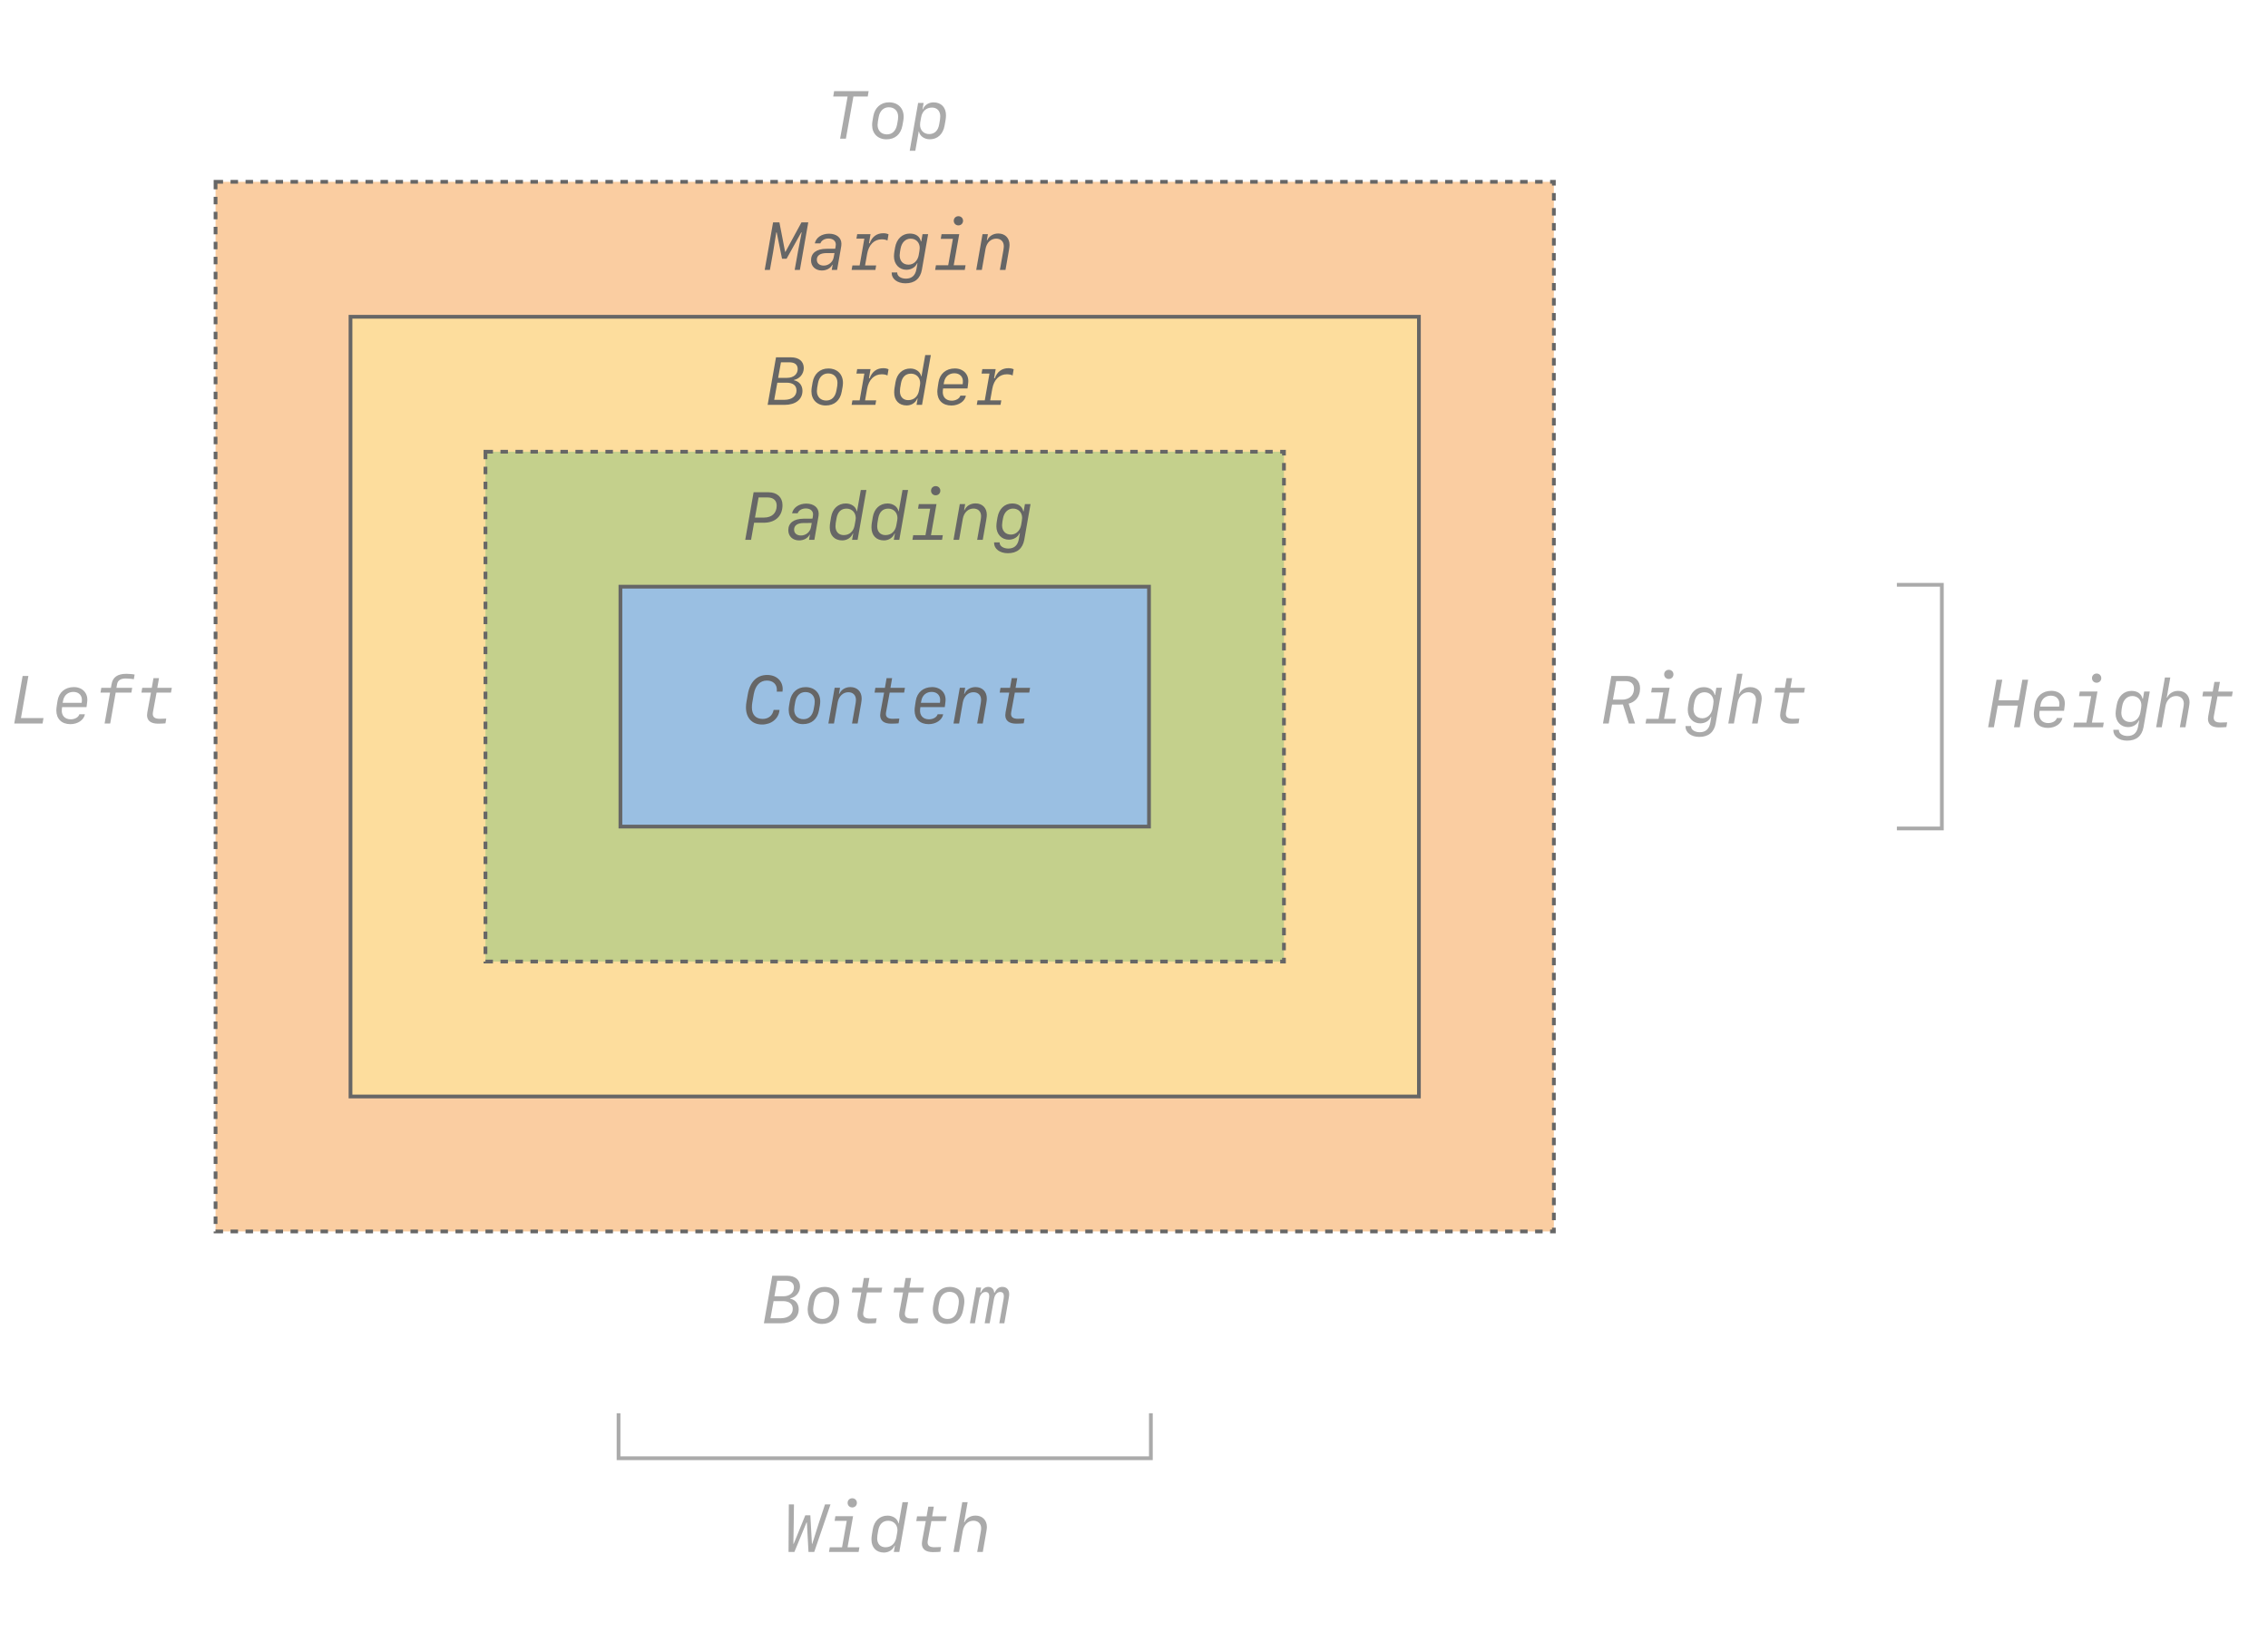
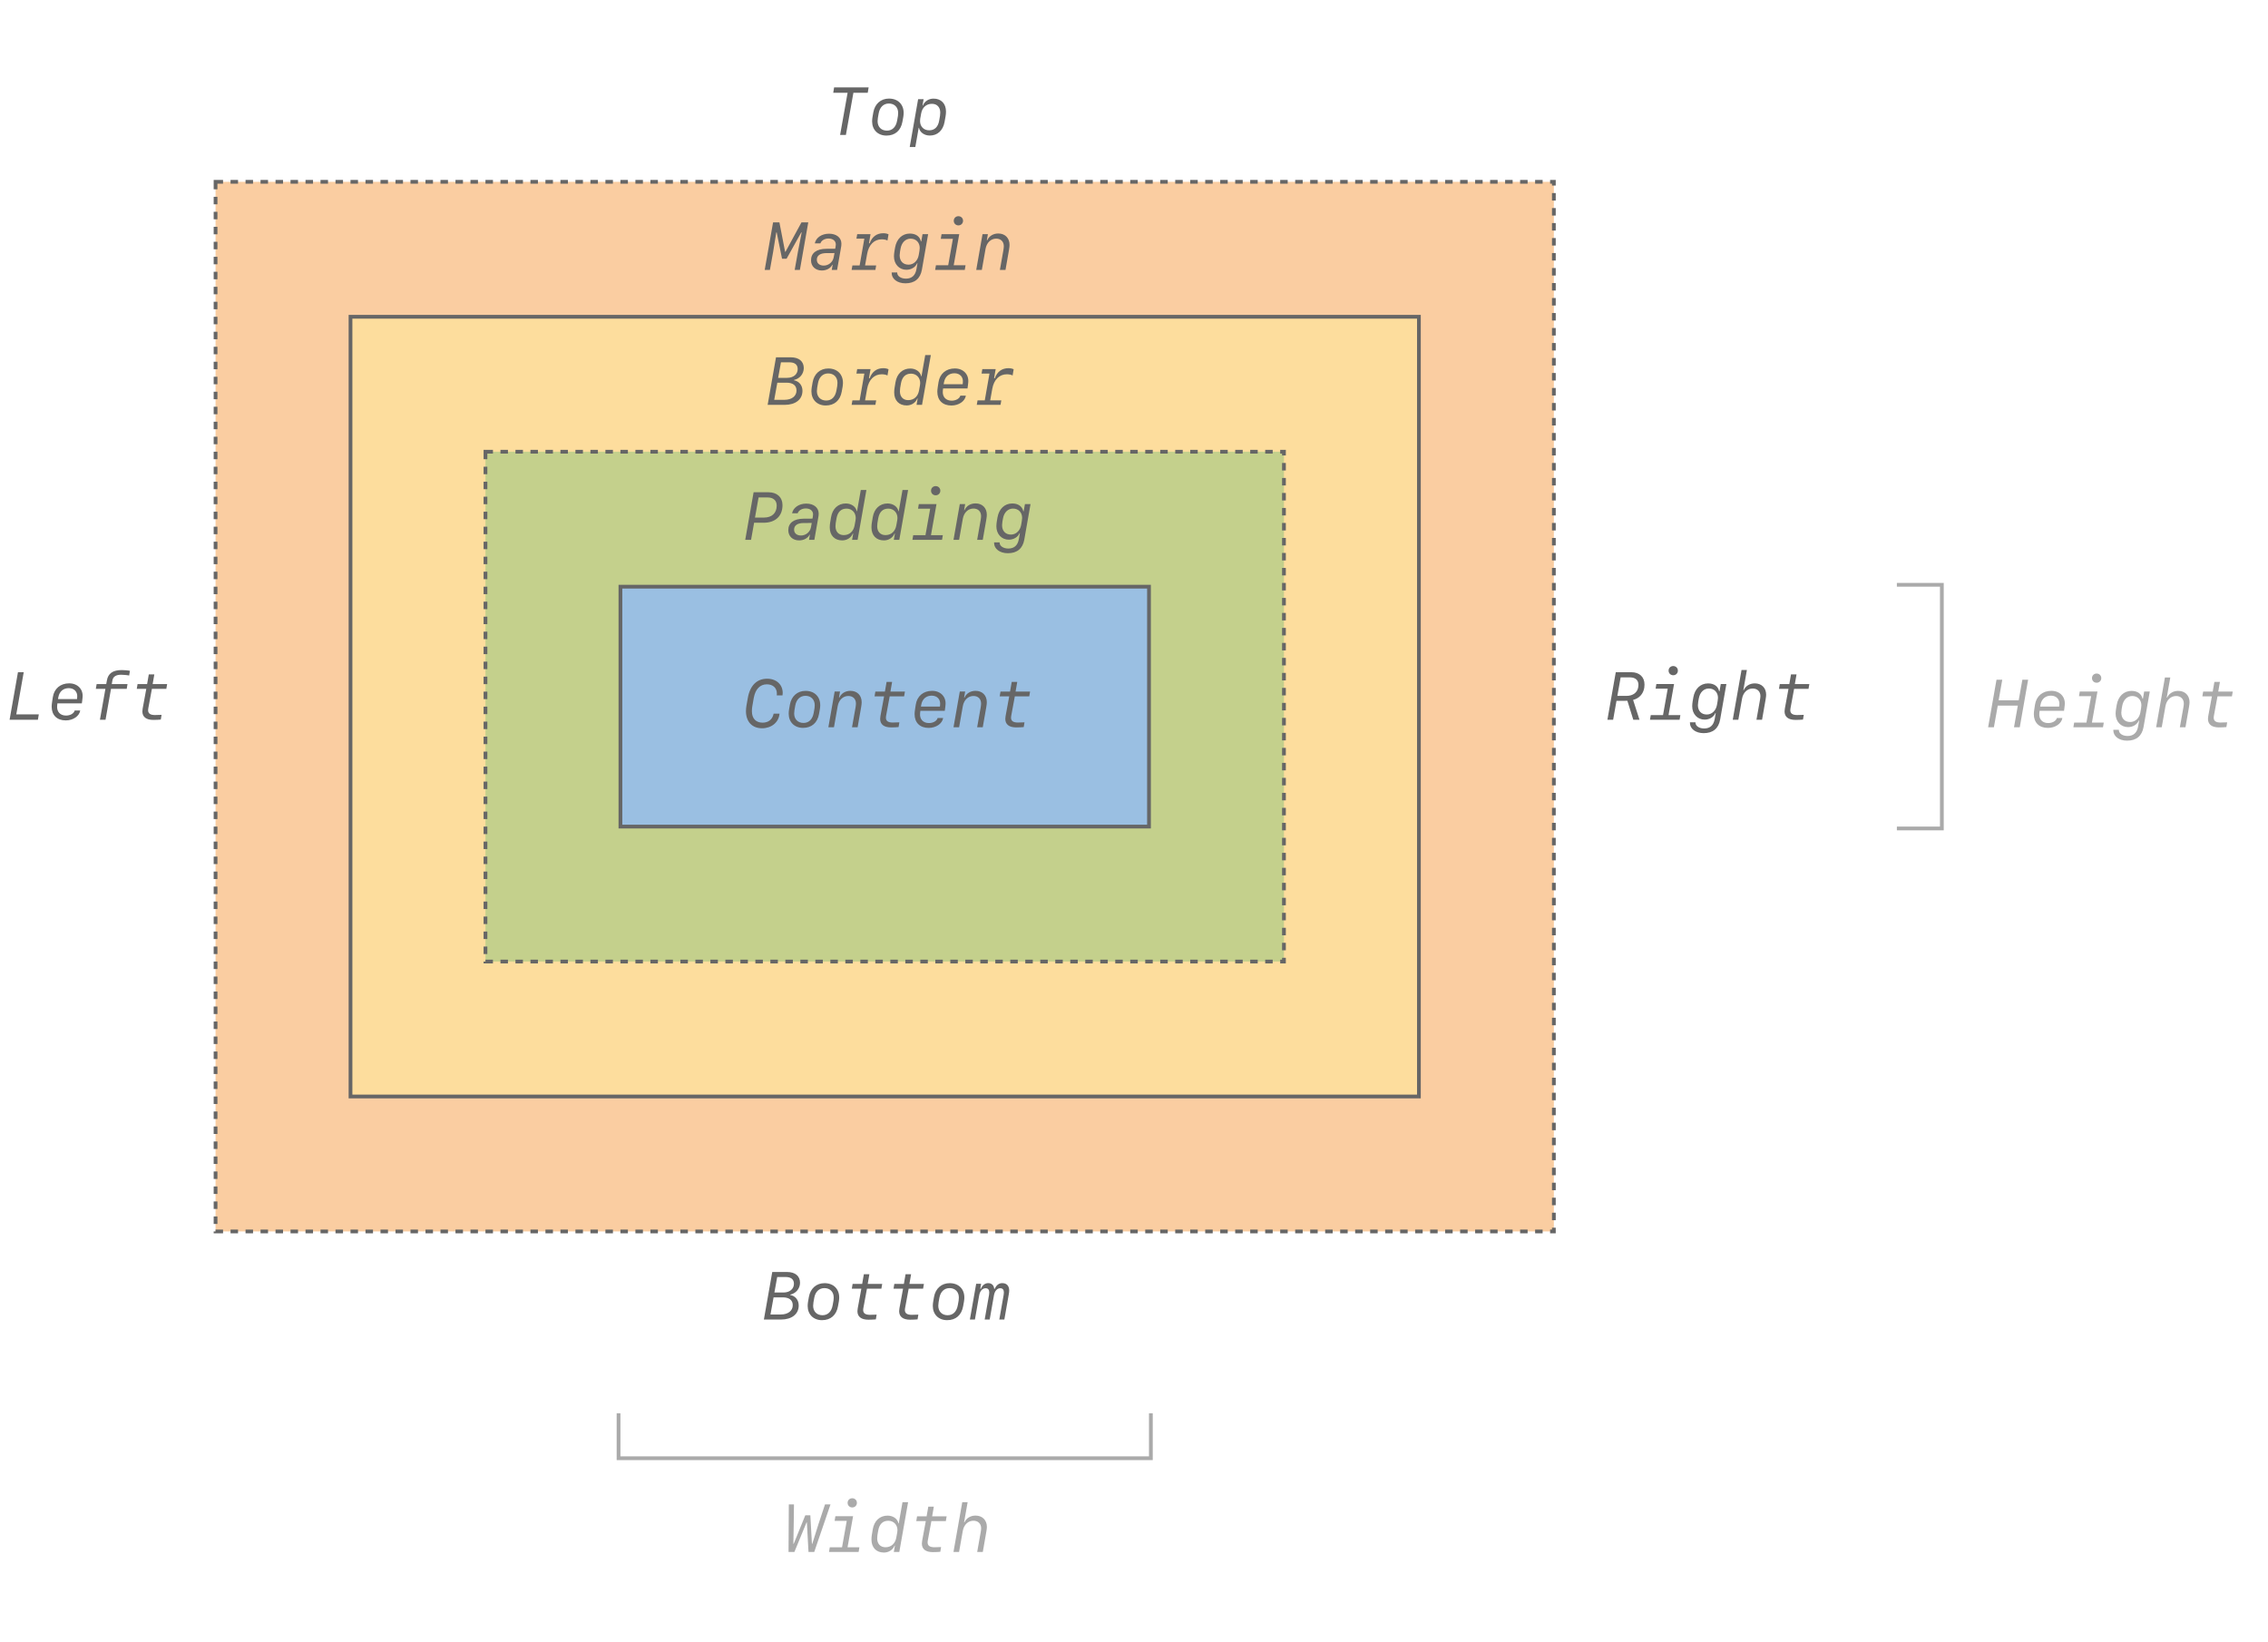
<svg xmlns="http://www.w3.org/2000/svg" width="605" height="438" viewBox="0 0 605 438" fill="none">
  <path d="M506 156L518 156L518 221L506 221" stroke="#AAAAAA" />
  <path d="M538.782 194L541.015 181.317H539.477L538.501 186.811H533.148L534.115 181.317H532.577L530.345 194H531.883L532.911 188.234H538.264L537.244 194H538.782ZM550.155 191.539H548.679C548.468 192.321 547.492 192.884 546.367 192.884C544.794 192.884 543.845 191.838 544.003 190.247C544.003 190.212 544.056 189.685 544.073 189.623H550.586L550.691 188.858C550.7 188.779 550.779 188.164 550.779 188.059C551.008 185.896 549.487 184.288 547.211 184.288C544.864 184.288 543.203 185.694 542.852 187.953L542.667 189.148C542.57 189.79 542.535 190.15 542.535 190.502C542.535 192.778 543.959 194.176 546.288 194.176C548.248 194.176 549.909 193.051 550.155 191.539ZM547.097 185.571C548.591 185.571 549.514 186.608 549.338 188.076C549.338 188.129 549.294 188.454 549.294 188.489H544.223C544.231 188.463 544.328 187.918 544.337 187.9C544.609 186.45 545.664 185.571 547.097 185.571ZM559.287 182.126C559.99 182.126 560.526 181.599 560.526 180.896C560.526 180.201 559.99 179.674 559.287 179.674C558.584 179.674 558.048 180.201 558.048 180.896C558.048 181.599 558.584 182.126 559.287 182.126ZM560.983 194L561.194 192.761H558.03L559.507 184.464H554.787L554.585 185.703H557.819L556.562 192.761H553.293L553.082 194H560.983ZM567.408 197.577C569.887 197.577 571.381 196.329 571.803 193.938L573.464 184.464H571.97L571.636 186.389H571.53C571.249 185.062 570.168 184.306 568.577 184.306C566.556 184.306 565.044 185.738 564.648 188.032L564.464 189.104C564.402 189.456 564.35 190.019 564.35 190.405C564.35 192.471 565.747 193.965 567.663 193.965C568.973 193.965 570.089 193.279 570.52 192.233H570.625L570.344 193.833C570.036 195.494 569.104 196.329 567.531 196.329C566.222 196.329 565.237 195.67 565.22 194.791V194.677H563.743C563.743 194.686 563.743 194.791 563.743 194.835C563.743 196.426 565.281 197.577 567.408 197.577ZM568.797 185.668C570.229 185.668 571.223 186.688 571.223 188.146C571.223 188.349 571.196 188.639 571.144 188.938L570.95 190.062C570.678 191.574 569.579 192.603 568.243 192.603C566.784 192.603 565.87 191.645 565.87 190.098C565.87 189.878 565.914 189.43 565.967 189.122L566.116 188.287C566.415 186.67 567.443 185.668 568.797 185.668ZM575.16 194H576.654L577.647 188.366C577.946 186.714 579.08 185.668 580.495 185.668C581.734 185.668 582.543 186.477 582.543 187.681C582.543 187.936 582.499 188.287 582.438 188.647L581.488 194H582.982L583.923 188.621C584.028 187.988 584.072 187.628 584.072 187.32C584.072 185.501 582.851 184.297 581.049 184.297C579.704 184.297 578.597 184.982 578.087 186.099H577.99L578.939 180.72H577.507L575.16 194ZM590.699 181.906L590.251 184.49H587.702L587.491 185.765H590.031L589.064 191.003C589.012 191.293 588.985 191.557 588.985 191.768C588.985 193.253 590.014 194.044 591.921 194.044C592.396 194.044 593.67 194 593.898 193.956L594.109 192.69C593.872 192.717 592.932 192.743 592.343 192.743C591.095 192.743 590.515 192.321 590.515 191.442C590.515 191.311 590.523 191.17 590.559 190.994L591.525 185.765H595.375L595.595 184.49H591.728L592.176 181.906H590.699Z" fill="#AAAAAA" />
  <path d="M215.24 406.134L215.671 414H217.2L221.542 401.317H220.074L218.352 406.512L216.682 411.82H216.585L216.163 404.218H214.818L211.725 411.82H211.637L211.733 406.336L211.795 401.317H210.424L210.345 414H211.909L215.144 406.134H215.24ZM227.343 402.126C228.046 402.126 228.582 401.599 228.582 400.896C228.582 400.201 228.046 399.674 227.343 399.674C226.64 399.674 226.104 400.201 226.104 400.896C226.104 401.599 226.64 402.126 227.343 402.126ZM229.039 414L229.25 412.761H226.086L227.562 404.464H222.843L222.641 405.703H225.875L224.618 412.761H221.349L221.138 414H229.039ZM236.756 404.306C234.699 404.306 233.196 405.694 232.818 407.944L232.563 409.482C232.511 409.764 232.467 410.247 232.467 410.695C232.467 412.813 233.75 414.158 235.789 414.158C237.072 414.158 238.188 413.429 238.619 412.321H238.725L238.426 414H239.894L242.24 400.72H240.746L239.744 406.38H239.665C239.437 405.123 238.188 404.306 236.756 404.306ZM236.949 405.677C238.364 405.677 239.401 406.731 239.401 408.182C239.401 408.322 239.384 408.489 239.349 408.744L239.094 410.159C238.804 411.768 237.723 412.743 236.202 412.743C234.849 412.743 233.996 411.829 233.996 410.388C233.996 410.08 234.022 409.72 234.058 409.518L234.277 408.243C234.585 406.564 235.499 405.677 236.949 405.677ZM247.628 401.906L247.18 404.49H244.631L244.42 405.765H246.96L245.993 411.003C245.94 411.293 245.914 411.557 245.914 411.768C245.914 413.253 246.942 414.044 248.85 414.044C249.324 414.044 250.599 414 250.827 413.956L251.038 412.69C250.801 412.717 249.86 412.743 249.271 412.743C248.023 412.743 247.443 412.321 247.443 411.442C247.443 411.311 247.452 411.17 247.487 410.994L248.454 405.765H252.304L252.523 404.49H248.656L249.104 401.906H247.628ZM254.343 414H255.837L256.83 408.366C257.129 406.714 258.263 405.668 259.678 405.668C260.917 405.668 261.726 406.477 261.726 407.681C261.726 407.936 261.682 408.287 261.62 408.647L260.671 414H262.165L263.105 408.621C263.211 407.988 263.255 407.628 263.255 407.32C263.255 405.501 262.033 404.297 260.231 404.297C258.887 404.297 257.779 404.982 257.27 406.099H257.173L258.122 400.72H256.689L254.343 414Z" fill="#AAAAAA" />
  <path d="M165 377V389H307V377" stroke="#AAAAAA" />
  <rect x="57.5" y="48.5" width="357" height="280" fill="#FACDA1" />
  <path d="M206.248 67.131L207.074 61.998H207.188L208.612 69.02H209.825L213.736 61.998H213.851L212.857 67.131L211.987 72H213.376L215.608 59.317H213.798L209.535 67.166H209.43L207.909 59.317H206.222L203.989 72H205.378L206.248 67.131ZM219.221 72.158C220.478 72.158 221.55 71.569 222.024 70.629H222.112L221.875 72H223.299L224.266 66.498C224.424 65.654 224.45 65.417 224.45 65.013C224.45 63.404 223.132 62.341 221.146 62.341C219.203 62.341 217.656 63.395 217.357 64.916H218.852C219.098 64.151 219.977 63.633 221.005 63.633C222.191 63.633 222.956 64.257 222.956 65.232C222.956 65.426 222.938 65.575 222.886 65.865L222.798 66.349L220.425 66.366C217.788 66.393 216.329 67.5 216.347 69.478C216.364 71.068 217.533 72.158 219.221 72.158ZM219.739 70.849C218.605 70.849 217.885 70.233 217.894 69.267C217.902 68.159 218.808 67.526 220.416 67.518L222.604 67.509L222.394 68.634C222.165 69.908 221.031 70.849 219.739 70.849ZM231.314 67.711C231.745 65.294 233.204 63.844 235.19 63.844C235.823 63.844 236.359 63.949 236.737 64.169L237.019 62.508C236.658 62.323 236.175 62.218 235.612 62.218C233.89 62.218 232.615 63.149 231.991 64.898H231.798L232.22 62.464H228.66L228.458 63.659H230.567L229.311 70.805H227.386L227.175 72H233.512L233.723 70.805H230.761L231.314 67.711ZM241.527 75.577C244.006 75.577 245.5 74.329 245.922 71.939L247.583 62.464H246.089L245.755 64.389H245.649C245.368 63.062 244.287 62.306 242.696 62.306C240.675 62.306 239.163 63.738 238.768 66.032L238.583 67.105C238.521 67.456 238.469 68.019 238.469 68.405C238.469 70.471 239.866 71.965 241.782 71.965C243.092 71.965 244.208 71.279 244.639 70.233H244.744L244.463 71.833C244.155 73.494 243.224 74.329 241.65 74.329C240.341 74.329 239.356 73.67 239.339 72.791V72.677H237.862C237.862 72.686 237.862 72.791 237.862 72.835C237.862 74.426 239.4 75.577 241.527 75.577ZM242.916 63.668C244.349 63.668 245.342 64.688 245.342 66.147C245.342 66.349 245.315 66.639 245.263 66.938L245.069 68.062C244.797 69.574 243.698 70.603 242.362 70.603C240.903 70.603 239.989 69.644 239.989 68.098C239.989 67.878 240.033 67.43 240.086 67.122L240.235 66.287C240.534 64.67 241.562 63.668 242.916 63.668ZM255.66 60.126C256.363 60.126 256.899 59.599 256.899 58.895C256.899 58.201 256.363 57.674 255.66 57.674C254.957 57.674 254.421 58.201 254.421 58.895C254.421 59.599 254.957 60.126 255.66 60.126ZM257.356 72L257.567 70.761H254.403L255.88 62.464H251.16L250.958 63.703H254.192L252.936 70.761H249.666L249.455 72H257.356ZM260.415 72H261.909L262.902 66.366C263.201 64.714 264.335 63.659 265.741 63.659C266.989 63.659 267.771 64.459 267.771 65.672C267.771 65.927 267.736 66.278 267.675 66.647L266.726 72H268.22L269.16 66.63C269.266 65.98 269.301 65.645 269.301 65.32C269.301 63.51 268.114 62.288 266.295 62.288C264.933 62.288 263.834 62.982 263.342 64.099H263.245L263.526 62.464H262.094L260.415 72Z" fill="#666666" />
  <rect x="93.5" y="84.5" width="285" height="208" fill="#FDDD9D" />
  <path d="M204.771 108H209.324C212.216 108 214.044 106.559 214.062 104.282C214.07 102.806 213.191 101.707 211.794 101.443L211.812 101.347C213.323 101.039 214.396 99.747 214.413 98.209C214.422 96.407 213.13 95.317 210.968 95.317H207.004L204.771 108ZM208.322 96.653H210.555C212.022 96.653 212.796 97.286 212.787 98.473C212.778 99.853 211.645 100.793 209.966 100.793H207.575L208.322 96.653ZM206.529 106.655L207.355 102.085H209.799C211.521 102.085 212.471 102.823 212.471 104.168C212.471 105.68 211.205 106.655 209.254 106.655H206.529ZM220.275 108.167C222.569 108.167 224.116 106.831 224.538 104.467L224.775 103.14C224.837 102.744 224.863 102.384 224.863 102.12C224.863 99.835 223.334 98.297 220.943 98.297C218.772 98.297 217.164 99.712 216.769 101.988L216.54 103.307C216.479 103.667 216.452 104.036 216.452 104.396C216.452 106.629 217.981 108.167 220.275 108.167ZM220.917 99.615C222.411 99.615 223.396 100.617 223.396 102.111C223.396 102.366 223.378 102.656 223.343 102.92L223.123 104.159C222.815 105.891 221.84 106.849 220.398 106.849C218.896 106.849 217.911 105.847 217.911 104.326C217.911 104.054 217.938 103.772 217.99 103.43L218.201 102.226C218.491 100.591 219.502 99.615 220.917 99.615ZM231.314 103.711C231.745 101.294 233.204 99.844 235.19 99.844C235.823 99.844 236.359 99.949 236.737 100.169L237.019 98.508C236.658 98.323 236.175 98.218 235.612 98.218C233.89 98.218 232.615 99.149 231.991 100.898H231.798L232.22 98.464H228.66L228.458 99.659H230.567L229.311 106.805H227.386L227.175 108H233.512L233.723 106.805H230.761L231.314 103.711ZM242.819 98.306C240.763 98.306 239.26 99.694 238.882 101.944L238.627 103.482C238.574 103.764 238.53 104.247 238.53 104.695C238.53 106.813 239.813 108.158 241.853 108.158C243.136 108.158 244.252 107.429 244.683 106.321H244.788L244.489 108H245.957L248.304 94.72H246.81L245.808 100.38H245.729C245.5 99.123 244.252 98.306 242.819 98.306ZM243.013 99.677C244.428 99.677 245.465 100.731 245.465 102.182C245.465 102.322 245.447 102.489 245.412 102.744L245.157 104.159C244.867 105.768 243.786 106.743 242.266 106.743C240.912 106.743 240.06 105.829 240.06 104.388C240.06 104.08 240.086 103.72 240.121 103.518L240.341 102.243C240.648 100.564 241.562 99.677 243.013 99.677ZM257.655 105.539H256.179C255.968 106.321 254.992 106.884 253.867 106.884C252.294 106.884 251.345 105.838 251.503 104.247C251.503 104.212 251.556 103.685 251.573 103.623H258.086L258.191 102.858C258.2 102.779 258.279 102.164 258.279 102.059C258.508 99.897 256.987 98.288 254.711 98.288C252.364 98.288 250.703 99.694 250.352 101.953L250.167 103.148C250.07 103.79 250.035 104.15 250.035 104.502C250.035 106.778 251.459 108.176 253.788 108.176C255.748 108.176 257.409 107.051 257.655 105.539ZM254.597 99.571C256.091 99.571 257.014 100.608 256.838 102.076C256.838 102.129 256.794 102.454 256.794 102.489H251.723C251.731 102.463 251.828 101.918 251.837 101.9C252.109 100.45 253.164 99.571 254.597 99.571ZM264.695 103.711C265.126 101.294 266.585 99.844 268.571 99.844C269.204 99.844 269.74 99.949 270.118 100.169L270.399 98.508C270.039 98.323 269.556 98.218 268.993 98.218C267.271 98.218 265.996 99.149 265.372 100.898H265.179L265.601 98.464H262.041L261.839 99.659H263.948L262.691 106.805H260.767L260.556 108H266.893L267.104 106.805H264.142L264.695 103.711Z" fill="#666666" />
  <rect x="129.5" y="120.5" width="213" height="136" fill="#C4D08C" />
  <path d="M201.028 131.317L198.796 144H200.352L201.16 139.447H203.7C206.847 139.447 208.736 137.663 208.736 134.745C208.736 132.653 207.286 131.317 205.019 131.317H201.028ZM202.355 132.697H204.737C206.284 132.697 207.189 133.497 207.189 134.868C207.189 136.872 205.915 138.067 203.788 138.067H201.397L202.355 132.697ZM213.157 144.158C214.414 144.158 215.486 143.569 215.961 142.629H216.049L215.812 144H217.235L218.202 138.498C218.36 137.654 218.387 137.417 218.387 137.013C218.387 135.404 217.068 134.341 215.082 134.341C213.14 134.341 211.593 135.396 211.294 136.916H212.788C213.034 136.151 213.913 135.633 214.941 135.633C216.128 135.633 216.893 136.257 216.893 137.232C216.893 137.426 216.875 137.575 216.822 137.865L216.734 138.349L214.361 138.366C211.725 138.393 210.266 139.5 210.283 141.478C210.301 143.068 211.47 144.158 213.157 144.158ZM213.676 142.849C212.542 142.849 211.821 142.233 211.83 141.267C211.839 140.159 212.744 139.526 214.353 139.518L216.541 139.509L216.33 140.634C216.102 141.908 214.968 142.849 213.676 142.849ZM225.629 134.306C223.572 134.306 222.069 135.694 221.691 137.944L221.437 139.482C221.384 139.764 221.34 140.247 221.34 140.695C221.34 142.813 222.623 144.158 224.662 144.158C225.945 144.158 227.062 143.429 227.492 142.321H227.598L227.299 144H228.767L231.113 130.72H229.619L228.617 136.38H228.538C228.31 135.123 227.062 134.306 225.629 134.306ZM225.822 135.677C227.237 135.677 228.274 136.731 228.274 138.182C228.274 138.322 228.257 138.489 228.222 138.744L227.967 140.159C227.677 141.768 226.596 142.743 225.075 142.743C223.722 142.743 222.869 141.829 222.869 140.388C222.869 140.08 222.896 139.72 222.931 139.518L223.15 138.243C223.458 136.564 224.372 135.677 225.822 135.677ZM236.756 134.306C234.699 134.306 233.196 135.694 232.818 137.944L232.563 139.482C232.511 139.764 232.467 140.247 232.467 140.695C232.467 142.813 233.75 144.158 235.789 144.158C237.072 144.158 238.188 143.429 238.619 142.321H238.725L238.426 144H239.894L242.24 130.72H240.746L239.744 136.38H239.665C239.437 135.123 238.188 134.306 236.756 134.306ZM236.949 135.677C238.364 135.677 239.401 136.731 239.401 138.182C239.401 138.322 239.384 138.489 239.349 138.744L239.094 140.159C238.804 141.768 237.723 142.743 236.202 142.743C234.849 142.743 233.996 141.829 233.996 140.388C233.996 140.08 234.022 139.72 234.058 139.518L234.277 138.243C234.585 136.564 235.499 135.677 236.949 135.677ZM249.597 132.126C250.3 132.126 250.836 131.599 250.836 130.896C250.836 130.201 250.3 129.674 249.597 129.674C248.894 129.674 248.357 130.201 248.357 130.896C248.357 131.599 248.894 132.126 249.597 132.126ZM251.293 144L251.504 142.761H248.34L249.816 134.464H245.097L244.895 135.703H248.129L246.872 142.761H243.603L243.392 144H251.293ZM254.352 144H255.846L256.839 138.366C257.138 136.714 258.271 135.659 259.678 135.659C260.926 135.659 261.708 136.459 261.708 137.672C261.708 137.927 261.673 138.278 261.611 138.647L260.662 144H262.156L263.097 138.63C263.202 137.979 263.237 137.646 263.237 137.32C263.237 135.51 262.051 134.288 260.231 134.288C258.869 134.288 257.771 134.982 257.278 136.099H257.182L257.463 134.464H256.03L254.352 144ZM268.845 147.577C271.323 147.577 272.817 146.329 273.239 143.938L274.9 134.464H273.406L273.072 136.389H272.967C272.686 135.062 271.604 134.306 270.014 134.306C267.992 134.306 266.48 135.738 266.085 138.032L265.9 139.104C265.839 139.456 265.786 140.019 265.786 140.405C265.786 142.471 267.184 143.965 269.1 143.965C270.409 143.965 271.525 143.279 271.956 142.233H272.062L271.78 143.833C271.473 145.494 270.541 146.329 268.968 146.329C267.658 146.329 266.674 145.67 266.656 144.791V144.677H265.18C265.18 144.686 265.18 144.791 265.18 144.835C265.18 146.426 266.718 147.577 268.845 147.577ZM270.233 135.668C271.666 135.668 272.659 136.688 272.659 138.146C272.659 138.349 272.633 138.639 272.58 138.938L272.387 140.062C272.114 141.574 271.016 142.603 269.68 142.603C268.221 142.603 267.307 141.645 267.307 140.098C267.307 139.878 267.351 139.43 267.403 139.122L267.553 138.287C267.852 136.67 268.88 135.668 270.233 135.668Z" fill="#666666" />
  <rect x="165.5" y="156.5" width="141" height="64" fill="#9ABFE2" />
-   <path d="M207.928 189.493C207.937 189.458 207.937 189.414 207.937 189.37H206.372C206.372 189.379 206.372 189.388 206.363 189.414C206.056 190.917 204.975 191.778 203.437 191.778C201.635 191.778 200.571 190.653 200.571 188.72C200.571 188.245 200.615 187.744 200.686 187.375L201.072 185.169C201.503 182.831 202.751 181.548 204.562 181.548C206.188 181.548 207.233 182.515 207.233 184C207.233 184.176 207.225 184.299 207.207 184.501H208.736C208.771 184.264 208.789 184.044 208.789 183.851C208.789 181.609 207.102 180.054 204.649 180.054C201.863 180.054 200.044 181.899 199.464 185.283L199.112 187.296C199.042 187.683 198.989 188.236 198.989 188.702C198.989 191.523 200.633 193.272 203.287 193.272C205.766 193.272 207.69 191.726 207.928 189.493ZM214.212 193.167C216.506 193.167 218.053 191.831 218.475 189.467L218.712 188.14C218.773 187.744 218.8 187.384 218.8 187.12C218.8 184.835 217.271 183.297 214.88 183.297C212.709 183.297 211.101 184.712 210.705 186.988L210.477 188.307C210.415 188.667 210.389 189.036 210.389 189.396C210.389 191.629 211.918 193.167 214.212 193.167ZM214.854 184.615C216.348 184.615 217.332 185.617 217.332 187.111C217.332 187.366 217.314 187.656 217.279 187.92L217.06 189.159C216.752 190.891 215.776 191.849 214.335 191.849C212.832 191.849 211.848 190.847 211.848 189.326C211.848 189.054 211.874 188.772 211.927 188.43L212.138 187.226C212.428 185.591 213.438 184.615 214.854 184.615ZM220.971 193H222.465L223.458 187.366C223.757 185.714 224.891 184.659 226.297 184.659C227.545 184.659 228.327 185.459 228.327 186.672C228.327 186.927 228.292 187.278 228.23 187.647L227.281 193H228.775L229.716 187.63C229.821 186.979 229.856 186.646 229.856 186.32C229.856 184.51 228.67 183.288 226.851 183.288C225.488 183.288 224.39 183.982 223.897 185.099H223.801L224.082 183.464H222.649L220.971 193ZM236.501 180.906L236.053 183.49H233.504L233.293 184.765H235.833L234.866 190.003C234.813 190.293 234.787 190.557 234.787 190.768C234.787 192.253 235.815 193.044 237.723 193.044C238.197 193.044 239.472 193 239.7 192.956L239.911 191.69C239.674 191.717 238.733 191.743 238.145 191.743C236.896 191.743 236.316 191.321 236.316 190.442C236.316 190.311 236.325 190.17 236.36 189.994L237.327 184.765H241.177L241.396 183.49H237.529L237.978 180.906H236.501ZM251.592 190.539H250.115C249.904 191.321 248.929 191.884 247.804 191.884C246.23 191.884 245.281 190.838 245.439 189.247C245.439 189.212 245.492 188.685 245.51 188.623H252.022L252.128 187.858C252.137 187.779 252.216 187.164 252.216 187.059C252.444 184.896 250.924 183.288 248.647 183.288C246.301 183.288 244.64 184.694 244.288 186.953L244.104 188.148C244.007 188.79 243.972 189.15 243.972 189.502C243.972 191.778 245.396 193.176 247.725 193.176C249.685 193.176 251.346 192.051 251.592 190.539ZM248.533 184.571C250.027 184.571 250.95 185.608 250.774 187.076C250.774 187.129 250.73 187.454 250.73 187.489H245.659C245.668 187.463 245.765 186.918 245.773 186.9C246.046 185.45 247.101 184.571 248.533 184.571ZM254.352 193H255.846L256.839 187.366C257.138 185.714 258.271 184.659 259.678 184.659C260.926 184.659 261.708 185.459 261.708 186.672C261.708 186.927 261.673 187.278 261.611 187.647L260.662 193H262.156L263.097 187.63C263.202 186.979 263.237 186.646 263.237 186.32C263.237 184.51 262.051 183.288 260.231 183.288C258.869 183.288 257.771 183.982 257.278 185.099H257.182L257.463 183.464H256.03L254.352 193ZM269.882 180.906L269.434 183.49H266.885L266.674 184.765H269.214L268.247 190.003C268.194 190.293 268.168 190.557 268.168 190.768C268.168 192.253 269.196 193.044 271.104 193.044C271.578 193.044 272.853 193 273.081 192.956L273.292 191.69C273.055 191.717 272.114 191.743 271.525 191.743C270.277 191.743 269.697 191.321 269.697 190.442C269.697 190.311 269.706 190.17 269.741 189.994L270.708 184.765H274.558L274.777 183.49H270.91L271.358 180.906H269.882Z" fill="#666666" />
+   <path d="M207.928 190.493C207.937 190.458 207.937 190.414 207.937 190.37H206.372C206.372 190.379 206.372 190.388 206.363 190.414C206.056 191.917 204.975 192.778 203.437 192.778C201.635 192.778 200.571 191.653 200.571 189.72C200.571 189.245 200.615 188.744 200.686 188.375L201.072 186.169C201.503 183.831 202.751 182.548 204.562 182.548C206.188 182.548 207.233 183.515 207.233 185C207.233 185.176 207.225 185.299 207.207 185.501H208.736C208.771 185.264 208.789 185.044 208.789 184.851C208.789 182.609 207.102 181.054 204.649 181.054C201.863 181.054 200.044 182.899 199.464 186.283L199.112 188.296C199.042 188.683 198.989 189.236 198.989 189.702C198.989 192.523 200.633 194.272 203.287 194.272C205.766 194.272 207.69 192.726 207.928 190.493ZM214.212 194.167C216.506 194.167 218.053 192.831 218.475 190.467L218.712 189.14C218.773 188.744 218.8 188.384 218.8 188.12C218.8 185.835 217.271 184.297 214.88 184.297C212.709 184.297 211.101 185.712 210.705 187.988L210.477 189.307C210.415 189.667 210.389 190.036 210.389 190.396C210.389 192.629 211.918 194.167 214.212 194.167ZM214.854 185.615C216.348 185.615 217.332 186.617 217.332 188.111C217.332 188.366 217.314 188.656 217.279 188.92L217.06 190.159C216.752 191.891 215.776 192.849 214.335 192.849C212.832 192.849 211.848 191.847 211.848 190.326C211.848 190.054 211.874 189.772 211.927 189.43L212.138 188.226C212.428 186.591 213.438 185.615 214.854 185.615ZM220.971 194H222.465L223.458 188.366C223.757 186.714 224.891 185.659 226.297 185.659C227.545 185.659 228.327 186.459 228.327 187.672C228.327 187.927 228.292 188.278 228.23 188.647L227.281 194H228.775L229.716 188.63C229.821 187.979 229.856 187.646 229.856 187.32C229.856 185.51 228.67 184.288 226.851 184.288C225.488 184.288 224.39 184.982 223.897 186.099H223.801L224.082 184.464H222.649L220.971 194ZM236.501 181.906L236.053 184.49H233.504L233.293 185.765H235.833L234.866 191.003C234.813 191.293 234.787 191.557 234.787 191.768C234.787 193.253 235.815 194.044 237.723 194.044C238.197 194.044 239.472 194 239.7 193.956L239.911 192.69C239.674 192.717 238.733 192.743 238.145 192.743C236.896 192.743 236.316 192.321 236.316 191.442C236.316 191.311 236.325 191.17 236.36 190.994L237.327 185.765H241.177L241.396 184.49H237.529L237.978 181.906H236.501ZM251.592 191.539H250.115C249.904 192.321 248.929 192.884 247.804 192.884C246.23 192.884 245.281 191.838 245.439 190.247C245.439 190.212 245.492 189.685 245.51 189.623H252.022L252.128 188.858C252.137 188.779 252.216 188.164 252.216 188.059C252.444 185.896 250.924 184.288 248.647 184.288C246.301 184.288 244.64 185.694 244.288 187.953L244.104 189.148C244.007 189.79 243.972 190.15 243.972 190.502C243.972 192.778 245.396 194.176 247.725 194.176C249.685 194.176 251.346 193.051 251.592 191.539ZM248.533 185.571C250.027 185.571 250.95 186.608 250.774 188.076C250.774 188.129 250.73 188.454 250.73 188.489H245.659C245.668 188.463 245.765 187.918 245.773 187.9C246.046 186.45 247.101 185.571 248.533 185.571ZM254.352 194H255.846L256.839 188.366C257.138 186.714 258.271 185.659 259.678 185.659C260.926 185.659 261.708 186.459 261.708 187.672C261.708 187.927 261.673 188.278 261.611 188.647L260.662 194H262.156L263.097 188.63C263.202 187.979 263.237 187.646 263.237 187.32C263.237 185.51 262.051 184.288 260.231 184.288C258.869 184.288 257.771 184.982 257.278 186.099H257.182L257.463 184.464H256.03L254.352 194ZM269.882 181.906L269.434 184.49H266.885L266.674 185.765H269.214L268.247 191.003C268.194 191.293 268.168 191.557 268.168 191.768C268.168 193.253 269.196 194.044 271.104 194.044C271.578 194.044 272.853 194 273.081 193.956L273.292 192.69C273.055 192.717 272.114 192.743 271.525 192.743C270.277 192.743 269.697 192.321 269.697 191.442C269.697 191.311 269.706 191.17 269.741 190.994L270.708 185.765H274.558L274.777 184.49H270.91L271.358 181.906H269.882Z" fill="#666666" />
  <rect x="165.5" y="156.5" width="141" height="64" stroke="#666666" />
  <rect x="129.5" y="120.5" width="213" height="136" stroke="#666666" stroke-dasharray="2 2" />
  <rect x="93.5" y="84.5" width="285" height="208" stroke="#666666" />
  <rect x="57.5" y="48.5" width="357" height="280" stroke="#666666" stroke-dasharray="2 2" />
-   <path d="M429.129 193L430.025 187.946H432.284C432.486 187.946 432.776 187.938 432.926 187.929L434.508 193H436.16L434.455 187.709C436.072 187.305 437.171 186.109 437.435 184.466C437.479 184.176 437.496 183.895 437.496 183.631C437.505 181.574 436.134 180.317 433.963 180.317H429.832L427.6 193H429.129ZM431.133 181.697H433.629C435.07 181.697 435.888 182.453 435.879 183.701C435.879 183.912 435.853 184.149 435.826 184.299C435.589 185.731 434.455 186.637 432.636 186.637H430.254L431.133 181.697ZM445.16 181.126C445.863 181.126 446.399 180.599 446.399 179.896C446.399 179.201 445.863 178.674 445.16 178.674C444.457 178.674 443.921 179.201 443.921 179.896C443.921 180.599 444.457 181.126 445.16 181.126ZM446.856 193L447.067 191.761H443.903L445.38 183.464H440.66L440.458 184.703H443.692L442.436 191.761H439.166L438.955 193H446.856ZM453.281 196.577C455.76 196.577 457.254 195.329 457.676 192.938L459.337 183.464H457.843L457.509 185.389H457.403C457.122 184.062 456.041 183.306 454.45 183.306C452.429 183.306 450.917 184.738 450.521 187.032L450.337 188.104C450.275 188.456 450.223 189.019 450.223 189.405C450.223 191.471 451.62 192.965 453.536 192.965C454.846 192.965 455.962 192.279 456.393 191.233H456.498L456.217 192.833C455.909 194.494 454.978 195.329 453.404 195.329C452.095 195.329 451.11 194.67 451.093 193.791V193.677H449.616C449.616 193.686 449.616 193.791 449.616 193.835C449.616 195.426 451.154 196.577 453.281 196.577ZM454.67 184.668C456.103 184.668 457.096 185.688 457.096 187.146C457.096 187.349 457.069 187.639 457.017 187.938L456.823 189.062C456.551 190.574 455.452 191.603 454.116 191.603C452.657 191.603 451.743 190.645 451.743 189.098C451.743 188.878 451.787 188.43 451.84 188.122L451.989 187.287C452.288 185.67 453.316 184.668 454.67 184.668ZM461.033 193H462.527L463.521 187.366C463.819 185.714 464.953 184.668 466.368 184.668C467.607 184.668 468.416 185.477 468.416 186.681C468.416 186.936 468.372 187.287 468.311 187.647L467.361 193H468.855L469.796 187.621C469.901 186.988 469.945 186.628 469.945 186.32C469.945 184.501 468.724 183.297 466.922 183.297C465.577 183.297 464.47 183.982 463.96 185.099H463.863L464.812 179.72H463.38L461.033 193ZM476.572 180.906L476.124 183.49H473.575L473.364 184.765H475.904L474.938 190.003C474.885 190.293 474.858 190.557 474.858 190.768C474.858 192.253 475.887 193.044 477.794 193.044C478.269 193.044 479.543 193 479.771 192.956L479.982 191.69C479.745 191.717 478.805 191.743 478.216 191.743C476.968 191.743 476.388 191.321 476.388 190.442C476.388 190.311 476.396 190.17 476.432 189.994L477.398 184.765H481.248L481.468 183.49H477.601L478.049 180.906H476.572Z" fill="#AAAAAA" />
-   <path d="M225.646 37L227.65 25.741H231.474L231.711 24.317H222.5L222.271 25.741H226.104L224.1 37H225.646ZM236.466 37.167C238.76 37.167 240.307 35.831 240.729 33.467L240.966 32.14C241.027 31.744 241.054 31.384 241.054 31.12C241.054 28.835 239.524 27.297 237.134 27.297C234.963 27.297 233.354 28.712 232.959 30.988L232.73 32.307C232.669 32.667 232.643 33.036 232.643 33.397C232.643 35.629 234.172 37.167 236.466 37.167ZM237.107 28.615C238.602 28.615 239.586 29.617 239.586 31.111C239.586 31.366 239.568 31.656 239.533 31.92L239.313 33.159C239.006 34.891 238.03 35.849 236.589 35.849C235.086 35.849 234.102 34.847 234.102 33.326C234.102 33.054 234.128 32.773 234.181 32.43L234.392 31.226C234.682 29.591 235.692 28.615 237.107 28.615ZM248.05 37.158C250.089 37.158 251.565 35.796 251.97 33.511L252.242 31.981C252.304 31.621 252.348 31.129 252.348 30.769C252.348 28.606 251.029 27.306 249.017 27.306C247.751 27.306 246.617 28.018 246.187 29.143H246.081L246.38 27.464H244.912L242.671 40.217H244.165L245.07 35.084H245.141C245.36 36.288 246.547 37.158 248.05 37.158ZM247.856 35.761C246.415 35.761 245.431 34.741 245.431 33.326C245.431 33.054 245.439 32.86 245.466 32.693L245.721 31.278C246.011 29.644 247.109 28.694 248.612 28.694C249.975 28.694 250.818 29.617 250.818 31.05C250.818 31.322 250.783 31.691 250.748 31.92L250.528 33.194C250.229 34.882 249.298 35.761 247.856 35.761Z" fill="#AAAAAA" />
-   <path d="M203.771 353H208.324C211.216 353 213.044 351.559 213.062 349.282C213.07 347.806 212.191 346.707 210.794 346.443L210.812 346.347C212.323 346.039 213.396 344.747 213.413 343.209C213.422 341.407 212.13 340.317 209.968 340.317H206.004L203.771 353ZM207.322 341.653H209.555C211.022 341.653 211.796 342.286 211.787 343.473C211.778 344.853 210.645 345.793 208.966 345.793H206.575L207.322 341.653ZM205.529 351.655L206.355 347.085H208.799C210.521 347.085 211.471 347.823 211.471 349.168C211.471 350.68 210.205 351.655 208.254 351.655H205.529ZM219.275 353.167C221.569 353.167 223.116 351.831 223.538 349.467L223.775 348.14C223.837 347.744 223.863 347.384 223.863 347.12C223.863 344.835 222.334 343.297 219.943 343.297C217.772 343.297 216.164 344.712 215.769 346.988L215.54 348.307C215.479 348.667 215.452 349.036 215.452 349.396C215.452 351.629 216.981 353.167 219.275 353.167ZM219.917 344.615C221.411 344.615 222.396 345.617 222.396 347.111C222.396 347.366 222.378 347.656 222.343 347.92L222.123 349.159C221.815 350.891 220.84 351.849 219.398 351.849C217.896 351.849 216.911 350.847 216.911 349.326C216.911 349.054 216.938 348.772 216.99 348.43L217.201 347.226C217.491 345.591 218.502 344.615 219.917 344.615ZM230.438 340.906L229.989 343.49H227.44L227.229 344.765H229.77L228.803 350.003C228.75 350.293 228.724 350.557 228.724 350.768C228.724 352.253 229.752 353.044 231.659 353.044C232.134 353.044 233.408 353 233.637 352.956L233.848 351.69C233.61 351.717 232.67 351.743 232.081 351.743C230.833 351.743 230.253 351.321 230.253 350.442C230.253 350.311 230.262 350.17 230.297 349.994L231.264 344.765H235.113L235.333 343.49H231.466L231.914 340.906H230.438ZM241.564 340.906L241.116 343.49H238.567L238.356 344.765H240.896L239.93 350.003C239.877 350.293 239.851 350.557 239.851 350.768C239.851 352.253 240.879 353.044 242.786 353.044C243.261 353.044 244.535 353 244.764 352.956L244.975 351.69C244.737 351.717 243.797 351.743 243.208 351.743C241.96 351.743 241.38 351.321 241.38 350.442C241.38 350.311 241.389 350.17 241.424 349.994L242.391 344.765H246.24L246.46 343.49H242.593L243.041 340.906H241.564ZM252.656 353.167C254.95 353.167 256.497 351.831 256.919 349.467L257.156 348.14C257.218 347.744 257.244 347.384 257.244 347.12C257.244 344.835 255.715 343.297 253.324 343.297C251.153 343.297 249.545 344.712 249.149 346.988L248.921 348.307C248.859 348.667 248.833 349.036 248.833 349.396C248.833 351.629 250.362 353.167 252.656 353.167ZM253.298 344.615C254.792 344.615 255.776 345.617 255.776 347.111C255.776 347.366 255.759 347.656 255.724 347.92L255.504 349.159C255.196 350.891 254.221 351.849 252.779 351.849C251.276 351.849 250.292 350.847 250.292 349.326C250.292 349.054 250.318 348.772 250.371 348.43L250.582 347.226C250.872 345.591 251.883 344.615 253.298 344.615ZM261.199 346.558C261.419 345.362 262.069 344.65 262.913 344.65C263.555 344.65 263.889 345.037 263.889 345.775C263.889 345.986 263.871 346.197 263.827 346.426L262.667 353H264.003L265.137 346.549C265.356 345.354 265.998 344.65 266.824 344.65C267.457 344.65 267.791 345.037 267.791 345.775C267.791 345.986 267.765 346.197 267.729 346.435L266.569 353H267.914L269.118 346.136C269.171 345.819 269.206 345.512 269.206 345.248C269.206 344.018 268.529 343.288 267.36 343.288C266.473 343.288 265.778 343.815 265.356 344.809H265.198C265.137 343.877 264.53 343.288 263.607 343.288C262.755 343.288 262.043 343.842 261.647 344.809H261.489L261.718 343.464H260.399L258.721 353H260.065L261.199 346.558Z" fill="#AAAAAA" />
-   <path d="M11.6 191.559H5.588L7.574 180.317H6.036L3.804 193H11.354L11.6 191.559ZM22.648 190.539H21.171C20.96 191.321 19.984 191.884 18.859 191.884C17.286 191.884 16.337 190.838 16.495 189.247C16.495 189.212 16.548 188.685 16.565 188.623H23.078L23.184 187.858C23.192 187.779 23.271 187.164 23.271 187.059C23.5 184.896 21.98 183.288 19.703 183.288C17.356 183.288 15.695 184.694 15.344 186.953L15.159 188.148C15.062 188.79 15.027 189.15 15.027 189.502C15.027 191.778 16.451 193.176 18.78 193.176C20.74 193.176 22.401 192.051 22.648 190.539ZM19.589 184.571C21.083 184.571 22.006 185.608 21.83 187.076C21.83 187.129 21.786 187.454 21.786 187.489H16.715C16.724 187.463 16.82 186.918 16.829 186.9C17.102 185.45 18.156 184.571 19.589 184.571ZM27.903 193H29.398L30.856 184.765H35.049L35.26 183.49H31.059L31.234 182.506C31.41 181.504 32.184 180.994 33.528 180.994C34.029 180.994 35.277 181.091 35.699 181.196L35.91 179.948C35.444 179.825 34.24 179.746 33.713 179.746C31.366 179.746 30.074 180.634 29.758 182.532L29.582 183.49H27.024L26.805 184.765H29.362L27.903 193ZM40.938 180.906L40.489 183.49H37.94L37.73 184.765H40.27L39.303 190.003C39.25 190.293 39.224 190.557 39.224 190.768C39.224 192.253 40.252 193.044 42.159 193.044C42.634 193.044 43.908 193 44.137 192.956L44.348 191.69C44.11 191.717 43.17 191.743 42.581 191.743C41.333 191.743 40.753 191.321 40.753 190.442C40.753 190.311 40.762 190.17 40.797 189.994L41.764 184.765H45.613L45.833 183.49H41.966L42.414 180.906H40.938Z" fill="#AAAAAA" />
+   <path d="M430.312 192L431.208 186.946H433.467C433.669 186.946 433.959 186.938 434.108 186.929L435.69 192H437.343L435.638 186.709C437.255 186.305 438.354 185.109 438.617 183.466C438.661 183.176 438.679 182.895 438.679 182.631C438.688 180.574 437.316 179.317 435.146 179.317H431.015L428.782 192H430.312ZM432.315 180.697H434.812C436.253 180.697 437.07 181.453 437.062 182.701C437.062 182.912 437.035 183.149 437.009 183.299C436.771 184.731 435.638 185.637 433.818 185.637H431.437L432.315 180.697ZM446.343 180.126C447.046 180.126 447.582 179.599 447.582 178.896C447.582 178.201 447.046 177.674 446.343 177.674C445.64 177.674 445.104 178.201 445.104 178.896C445.104 179.599 445.64 180.126 446.343 180.126ZM448.039 192L448.25 190.761H445.086L446.562 182.464H441.843L441.641 183.703H444.875L443.618 190.761H440.349L440.138 192H448.039ZM454.464 195.577C456.942 195.577 458.437 194.329 458.858 191.938L460.52 182.464H459.025L458.691 184.389H458.586C458.305 183.062 457.224 182.306 455.633 182.306C453.611 182.306 452.1 183.738 451.704 186.032L451.52 187.104C451.458 187.456 451.405 188.019 451.405 188.405C451.405 190.471 452.803 191.965 454.719 191.965C456.028 191.965 457.145 191.279 457.575 190.233H457.681L457.399 191.833C457.092 193.494 456.16 194.329 454.587 194.329C453.277 194.329 452.293 193.67 452.275 192.791V192.677H450.799C450.799 192.686 450.799 192.791 450.799 192.835C450.799 194.426 452.337 195.577 454.464 195.577ZM455.853 183.668C457.285 183.668 458.278 184.688 458.278 186.146C458.278 186.349 458.252 186.639 458.199 186.938L458.006 188.062C457.733 189.574 456.635 190.603 455.299 190.603C453.84 190.603 452.926 189.645 452.926 188.098C452.926 187.878 452.97 187.43 453.022 187.122L453.172 186.287C453.471 184.67 454.499 183.668 455.853 183.668ZM462.216 192H463.71L464.703 186.366C465.002 184.714 466.136 183.668 467.551 183.668C468.79 183.668 469.599 184.477 469.599 185.681C469.599 185.936 469.555 186.287 469.493 186.647L468.544 192H470.038L470.979 186.621C471.084 185.988 471.128 185.628 471.128 185.32C471.128 183.501 469.906 182.297 468.104 182.297C466.76 182.297 465.652 182.982 465.143 184.099H465.046L465.995 178.72H464.562L462.216 192ZM477.755 179.906L477.307 182.49H474.758L474.547 183.765H477.087L476.12 189.003C476.067 189.293 476.041 189.557 476.041 189.768C476.041 191.253 477.069 192.044 478.977 192.044C479.451 192.044 480.726 192 480.954 191.956L481.165 190.69C480.928 190.717 479.987 190.743 479.398 190.743C478.15 190.743 477.57 190.321 477.57 189.442C477.57 189.311 477.579 189.17 477.614 188.994L478.581 183.765H482.431L482.65 182.49H478.783L479.231 179.906H477.755Z" fill="#666666" />
+   <path d="M225.646 36L227.65 24.741H231.474L231.711 23.317H222.5L222.271 24.741H226.104L224.1 36H225.646ZM236.466 36.167C238.76 36.167 240.307 34.831 240.729 32.467L240.966 31.14C241.027 30.744 241.054 30.384 241.054 30.12C241.054 27.835 239.524 26.297 237.134 26.297C234.963 26.297 233.354 27.712 232.959 29.988L232.73 31.307C232.669 31.667 232.643 32.036 232.643 32.397C232.643 34.629 234.172 36.167 236.466 36.167ZM237.107 27.615C238.602 27.615 239.586 28.617 239.586 30.111C239.586 30.366 239.568 30.656 239.533 30.92L239.313 32.159C239.006 33.891 238.03 34.849 236.589 34.849C235.086 34.849 234.102 33.847 234.102 32.326C234.102 32.054 234.128 31.773 234.181 31.43L234.392 30.226C234.682 28.591 235.692 27.615 237.107 27.615ZM248.05 36.158C250.089 36.158 251.565 34.796 251.97 32.511L252.242 30.981C252.304 30.621 252.348 30.129 252.348 29.769C252.348 27.606 251.029 26.306 249.017 26.306C247.751 26.306 246.617 27.018 246.187 28.143H246.081L246.38 26.464H244.912L242.671 39.217H244.165L245.07 34.084H245.141C245.36 35.288 246.547 36.158 248.05 36.158ZM247.856 34.761C246.415 34.761 245.431 33.741 245.431 32.326C245.431 32.054 245.439 31.86 245.466 31.693L245.721 30.278C246.011 28.644 247.109 27.694 248.612 27.694C249.975 27.694 250.818 28.617 250.818 30.05C250.818 30.322 250.783 30.691 250.748 30.92L250.528 32.194C250.229 33.882 249.298 34.761 247.856 34.761Z" fill="#666666" />
+   <path d="M203.771 352H208.324C211.216 352 213.044 350.559 213.062 348.282C213.07 346.806 212.191 345.707 210.794 345.443L210.812 345.347C212.323 345.039 213.396 343.747 213.413 342.209C213.422 340.407 212.13 339.317 209.968 339.317H206.004L203.771 352ZM207.322 340.653H209.555C211.022 340.653 211.796 341.286 211.787 342.473C211.778 343.853 210.645 344.793 208.966 344.793H206.575L207.322 340.653ZM205.529 350.655L206.355 346.085H208.799C210.521 346.085 211.471 346.823 211.471 348.168C211.471 349.68 210.205 350.655 208.254 350.655H205.529ZM219.275 352.167C221.569 352.167 223.116 350.831 223.538 348.467L223.775 347.14C223.837 346.744 223.863 346.384 223.863 346.12C223.863 343.835 222.334 342.297 219.943 342.297C217.772 342.297 216.164 343.712 215.769 345.988L215.54 347.307C215.479 347.667 215.452 348.036 215.452 348.396C215.452 350.629 216.981 352.167 219.275 352.167ZM219.917 343.615C221.411 343.615 222.396 344.617 222.396 346.111C222.396 346.366 222.378 346.656 222.343 346.92L222.123 348.159C221.815 349.891 220.84 350.849 219.398 350.849C217.896 350.849 216.911 349.847 216.911 348.326C216.911 348.054 216.938 347.772 216.99 347.43L217.201 346.226C217.491 344.591 218.502 343.615 219.917 343.615ZM230.438 339.906L229.989 342.49H227.44L227.229 343.765H229.77L228.803 349.003C228.75 349.293 228.724 349.557 228.724 349.768C228.724 351.253 229.752 352.044 231.659 352.044C232.134 352.044 233.408 352 233.637 351.956L233.848 350.69C233.61 350.717 232.67 350.743 232.081 350.743C230.833 350.743 230.253 350.321 230.253 349.442C230.253 349.311 230.262 349.17 230.297 348.994L231.264 343.765H235.113L235.333 342.49H231.466L231.914 339.906H230.438ZM241.564 339.906L241.116 342.49H238.567L238.356 343.765H240.896L239.93 349.003C239.877 349.293 239.851 349.557 239.851 349.768C239.851 351.253 240.879 352.044 242.786 352.044C243.261 352.044 244.535 352 244.764 351.956L244.975 350.69C244.737 350.717 243.797 350.743 243.208 350.743C241.96 350.743 241.38 350.321 241.38 349.442C241.38 349.311 241.389 349.17 241.424 348.994L242.391 343.765H246.24L246.46 342.49H242.593L243.041 339.906H241.564ZM252.656 352.167C254.95 352.167 256.497 350.831 256.919 348.467L257.156 347.14C257.218 346.744 257.244 346.384 257.244 346.12C257.244 343.835 255.715 342.297 253.324 342.297C251.153 342.297 249.545 343.712 249.149 345.988L248.921 347.307C248.859 347.667 248.833 348.036 248.833 348.396C248.833 350.629 250.362 352.167 252.656 352.167ZM253.298 343.615C254.792 343.615 255.776 344.617 255.776 346.111C255.776 346.366 255.759 346.656 255.724 346.92L255.504 348.159C255.196 349.891 254.221 350.849 252.779 350.849C251.276 350.849 250.292 349.847 250.292 348.326C250.292 348.054 250.318 347.772 250.371 347.43L250.582 346.226C250.872 344.591 251.883 343.615 253.298 343.615ZM261.199 345.558C261.419 344.362 262.069 343.65 262.913 343.65C263.555 343.65 263.889 344.037 263.889 344.775C263.889 344.986 263.871 345.197 263.827 345.426L262.667 352H264.003L265.137 345.549C265.356 344.354 265.998 343.65 266.824 343.65C267.457 343.65 267.791 344.037 267.791 344.775C267.791 344.986 267.765 345.197 267.729 345.435L266.569 352H267.914L269.118 345.136C269.171 344.819 269.206 344.512 269.206 344.248C269.206 343.018 268.529 342.288 267.36 342.288C266.473 342.288 265.778 342.815 265.356 343.809H265.198C265.137 342.877 264.53 342.288 263.607 342.288C262.755 342.288 262.043 342.842 261.647 343.809H261.489L261.718 342.464H260.399L258.721 352H260.065L261.199 345.558Z" fill="#666666" />
+   <path d="M10.354 190.559H4.342L6.328 179.317H4.79L2.558 192H10.107L10.354 190.559ZM21.401 189.539H19.925C19.714 190.321 18.738 190.884 17.613 190.884C16.04 190.884 15.091 189.838 15.249 188.247C15.249 188.212 15.302 187.685 15.319 187.623H21.832L21.938 186.858C21.946 186.779 22.025 186.164 22.025 186.059C22.254 183.896 20.733 182.288 18.457 182.288C16.11 182.288 14.449 183.694 14.098 185.953L13.913 187.148C13.816 187.79 13.781 188.15 13.781 188.502C13.781 190.778 15.205 192.176 17.534 192.176C19.494 192.176 21.155 191.051 21.401 189.539ZM18.343 183.571C19.837 183.571 20.76 184.608 20.584 186.076C20.584 186.129 20.54 186.454 20.54 186.489H15.469C15.477 186.463 15.574 185.918 15.583 185.9C15.855 184.45 16.91 183.571 18.343 183.571ZM26.657 192H28.151L29.61 183.765H33.803L34.014 182.49H29.812L29.988 181.506C30.164 180.504 30.938 179.994 32.282 179.994C32.783 179.994 34.031 180.091 34.453 180.196L34.664 178.948C34.198 178.825 32.994 178.746 32.467 178.746C30.12 178.746 28.828 179.634 28.512 181.532L28.336 182.49H25.778L25.559 183.765H28.116L26.657 192ZM39.691 179.906L39.243 182.49H36.694L36.483 183.765H39.023L38.057 189.003C38.004 189.293 37.977 189.557 37.977 189.768C37.977 191.253 39.006 192.044 40.913 192.044C41.388 192.044 42.662 192 42.891 191.956L43.102 190.69C42.864 190.717 41.924 190.743 41.335 190.743C40.087 190.743 39.507 190.321 39.507 189.442C39.507 189.311 39.516 189.17 39.551 188.994L40.518 183.765H44.367L44.587 182.49H40.72L41.168 179.906H39.691Z" fill="#666666" />
</svg>
